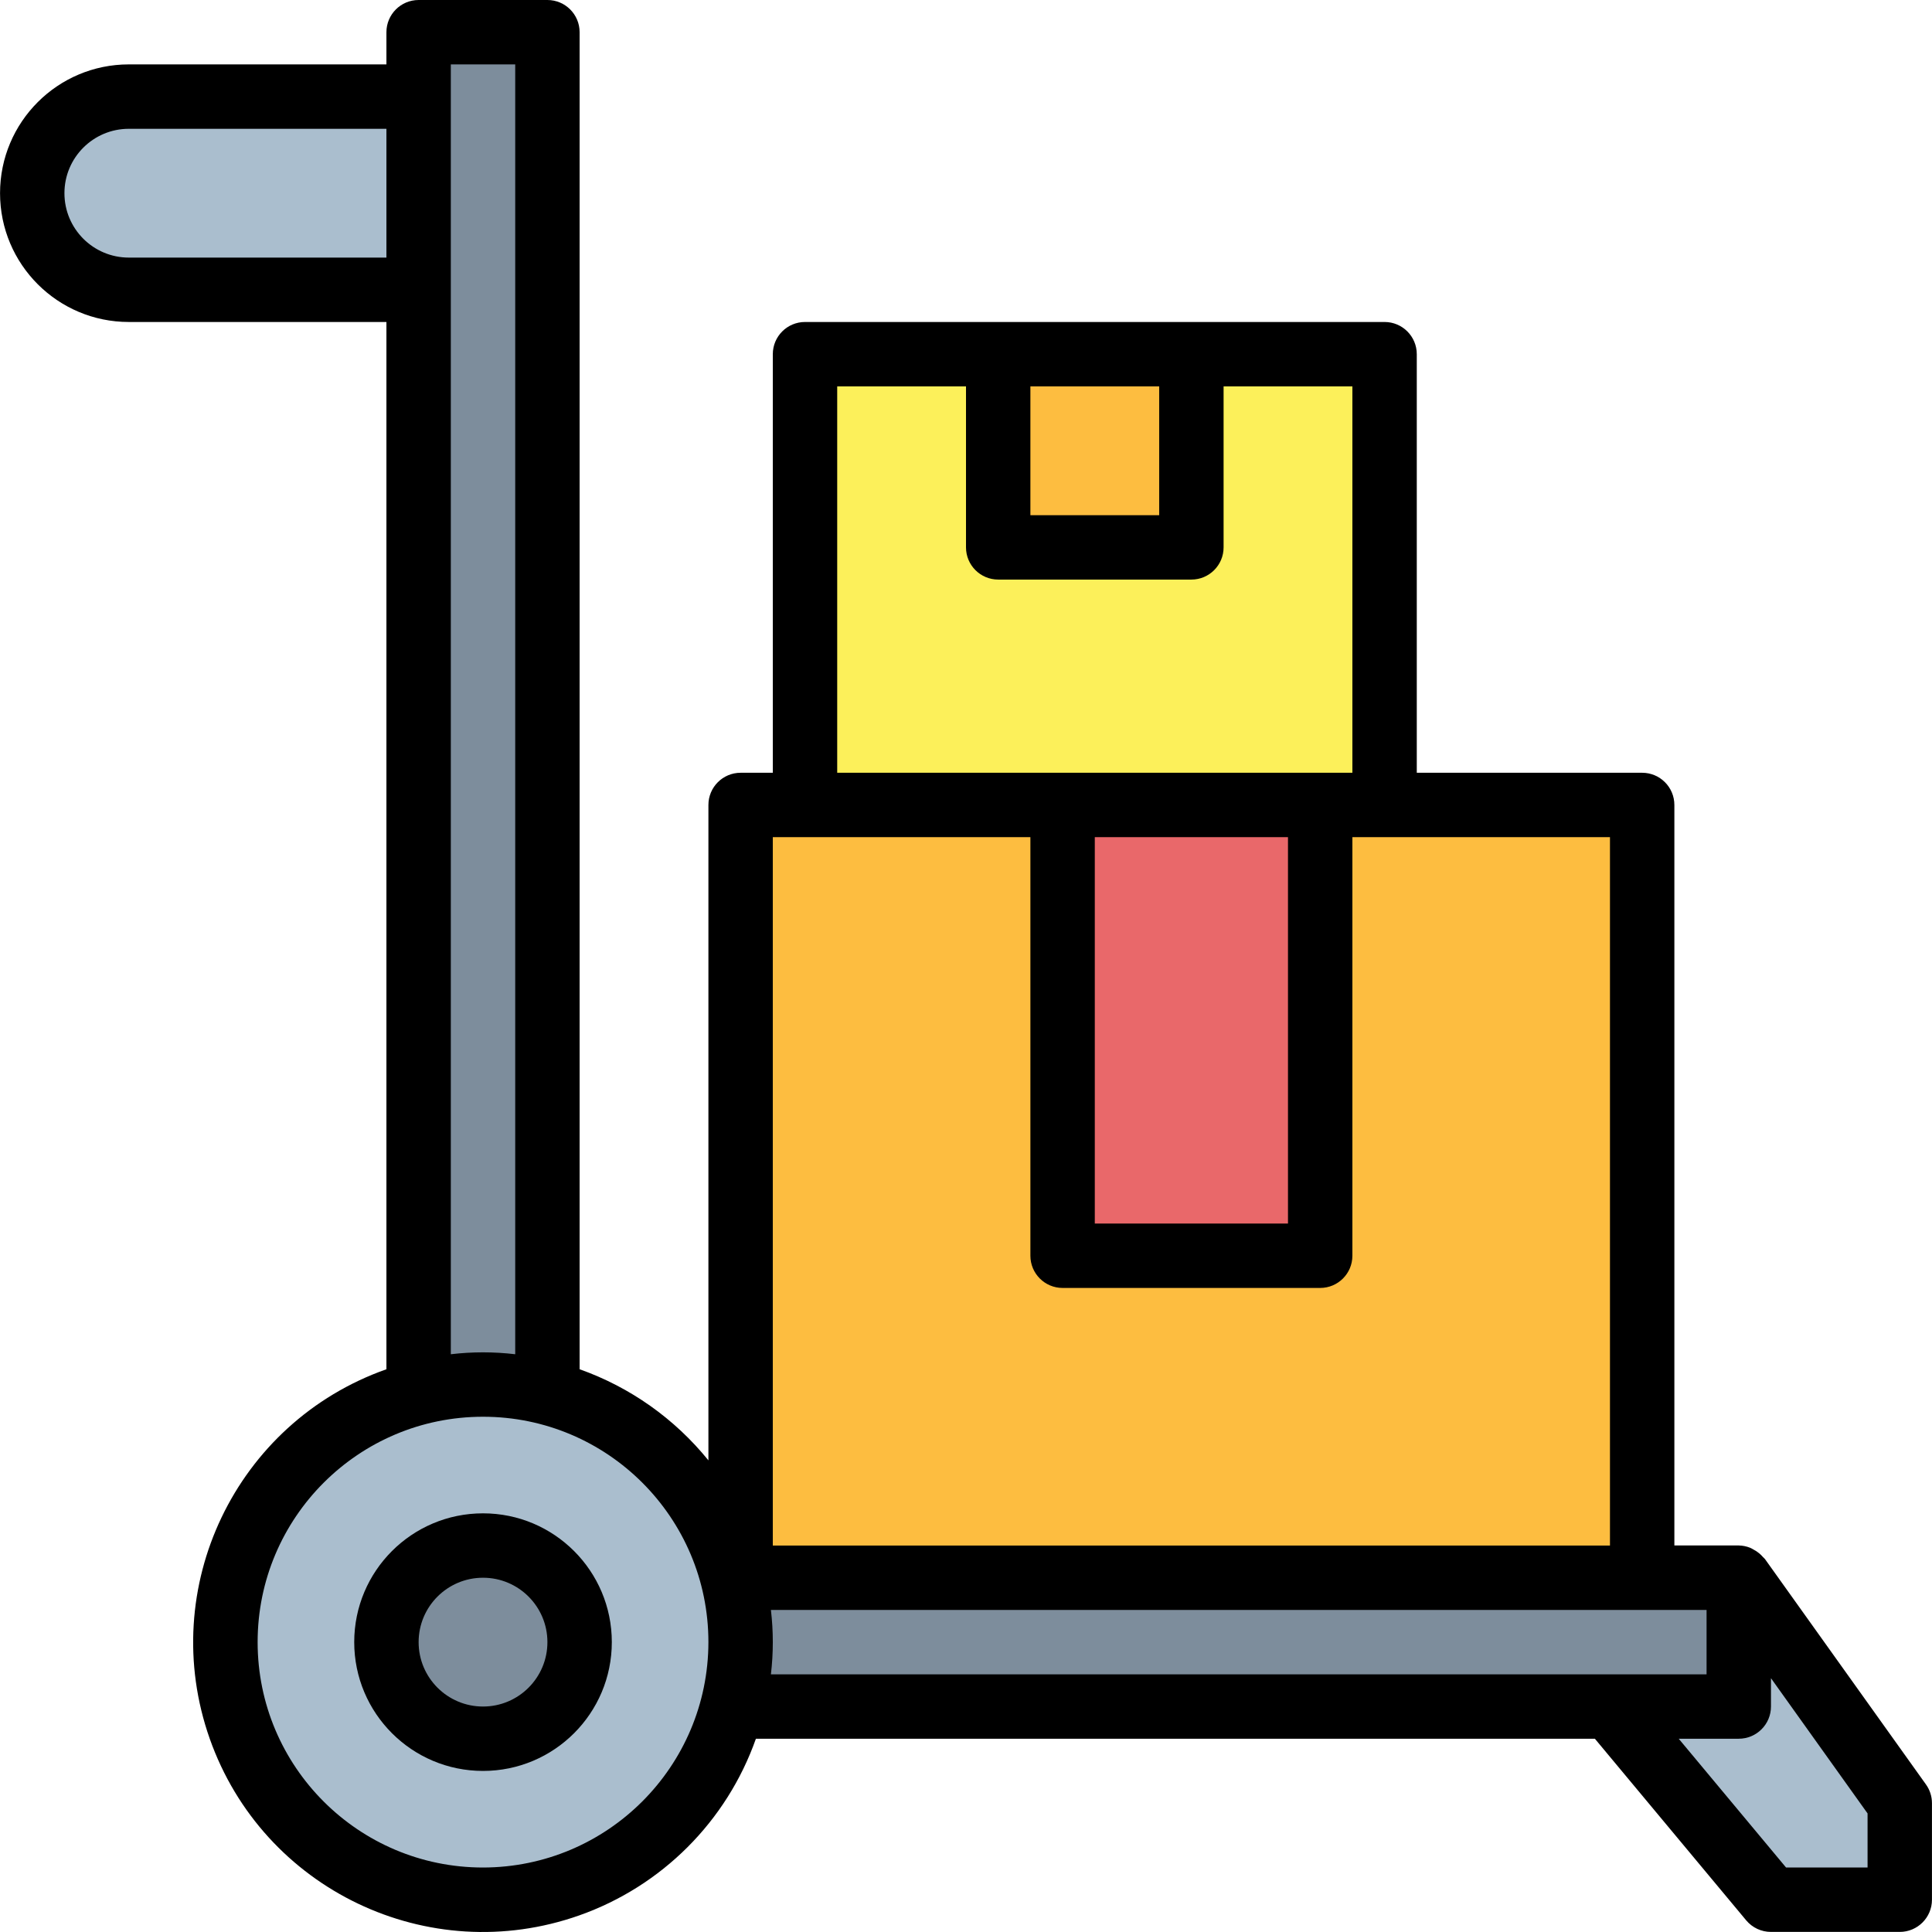
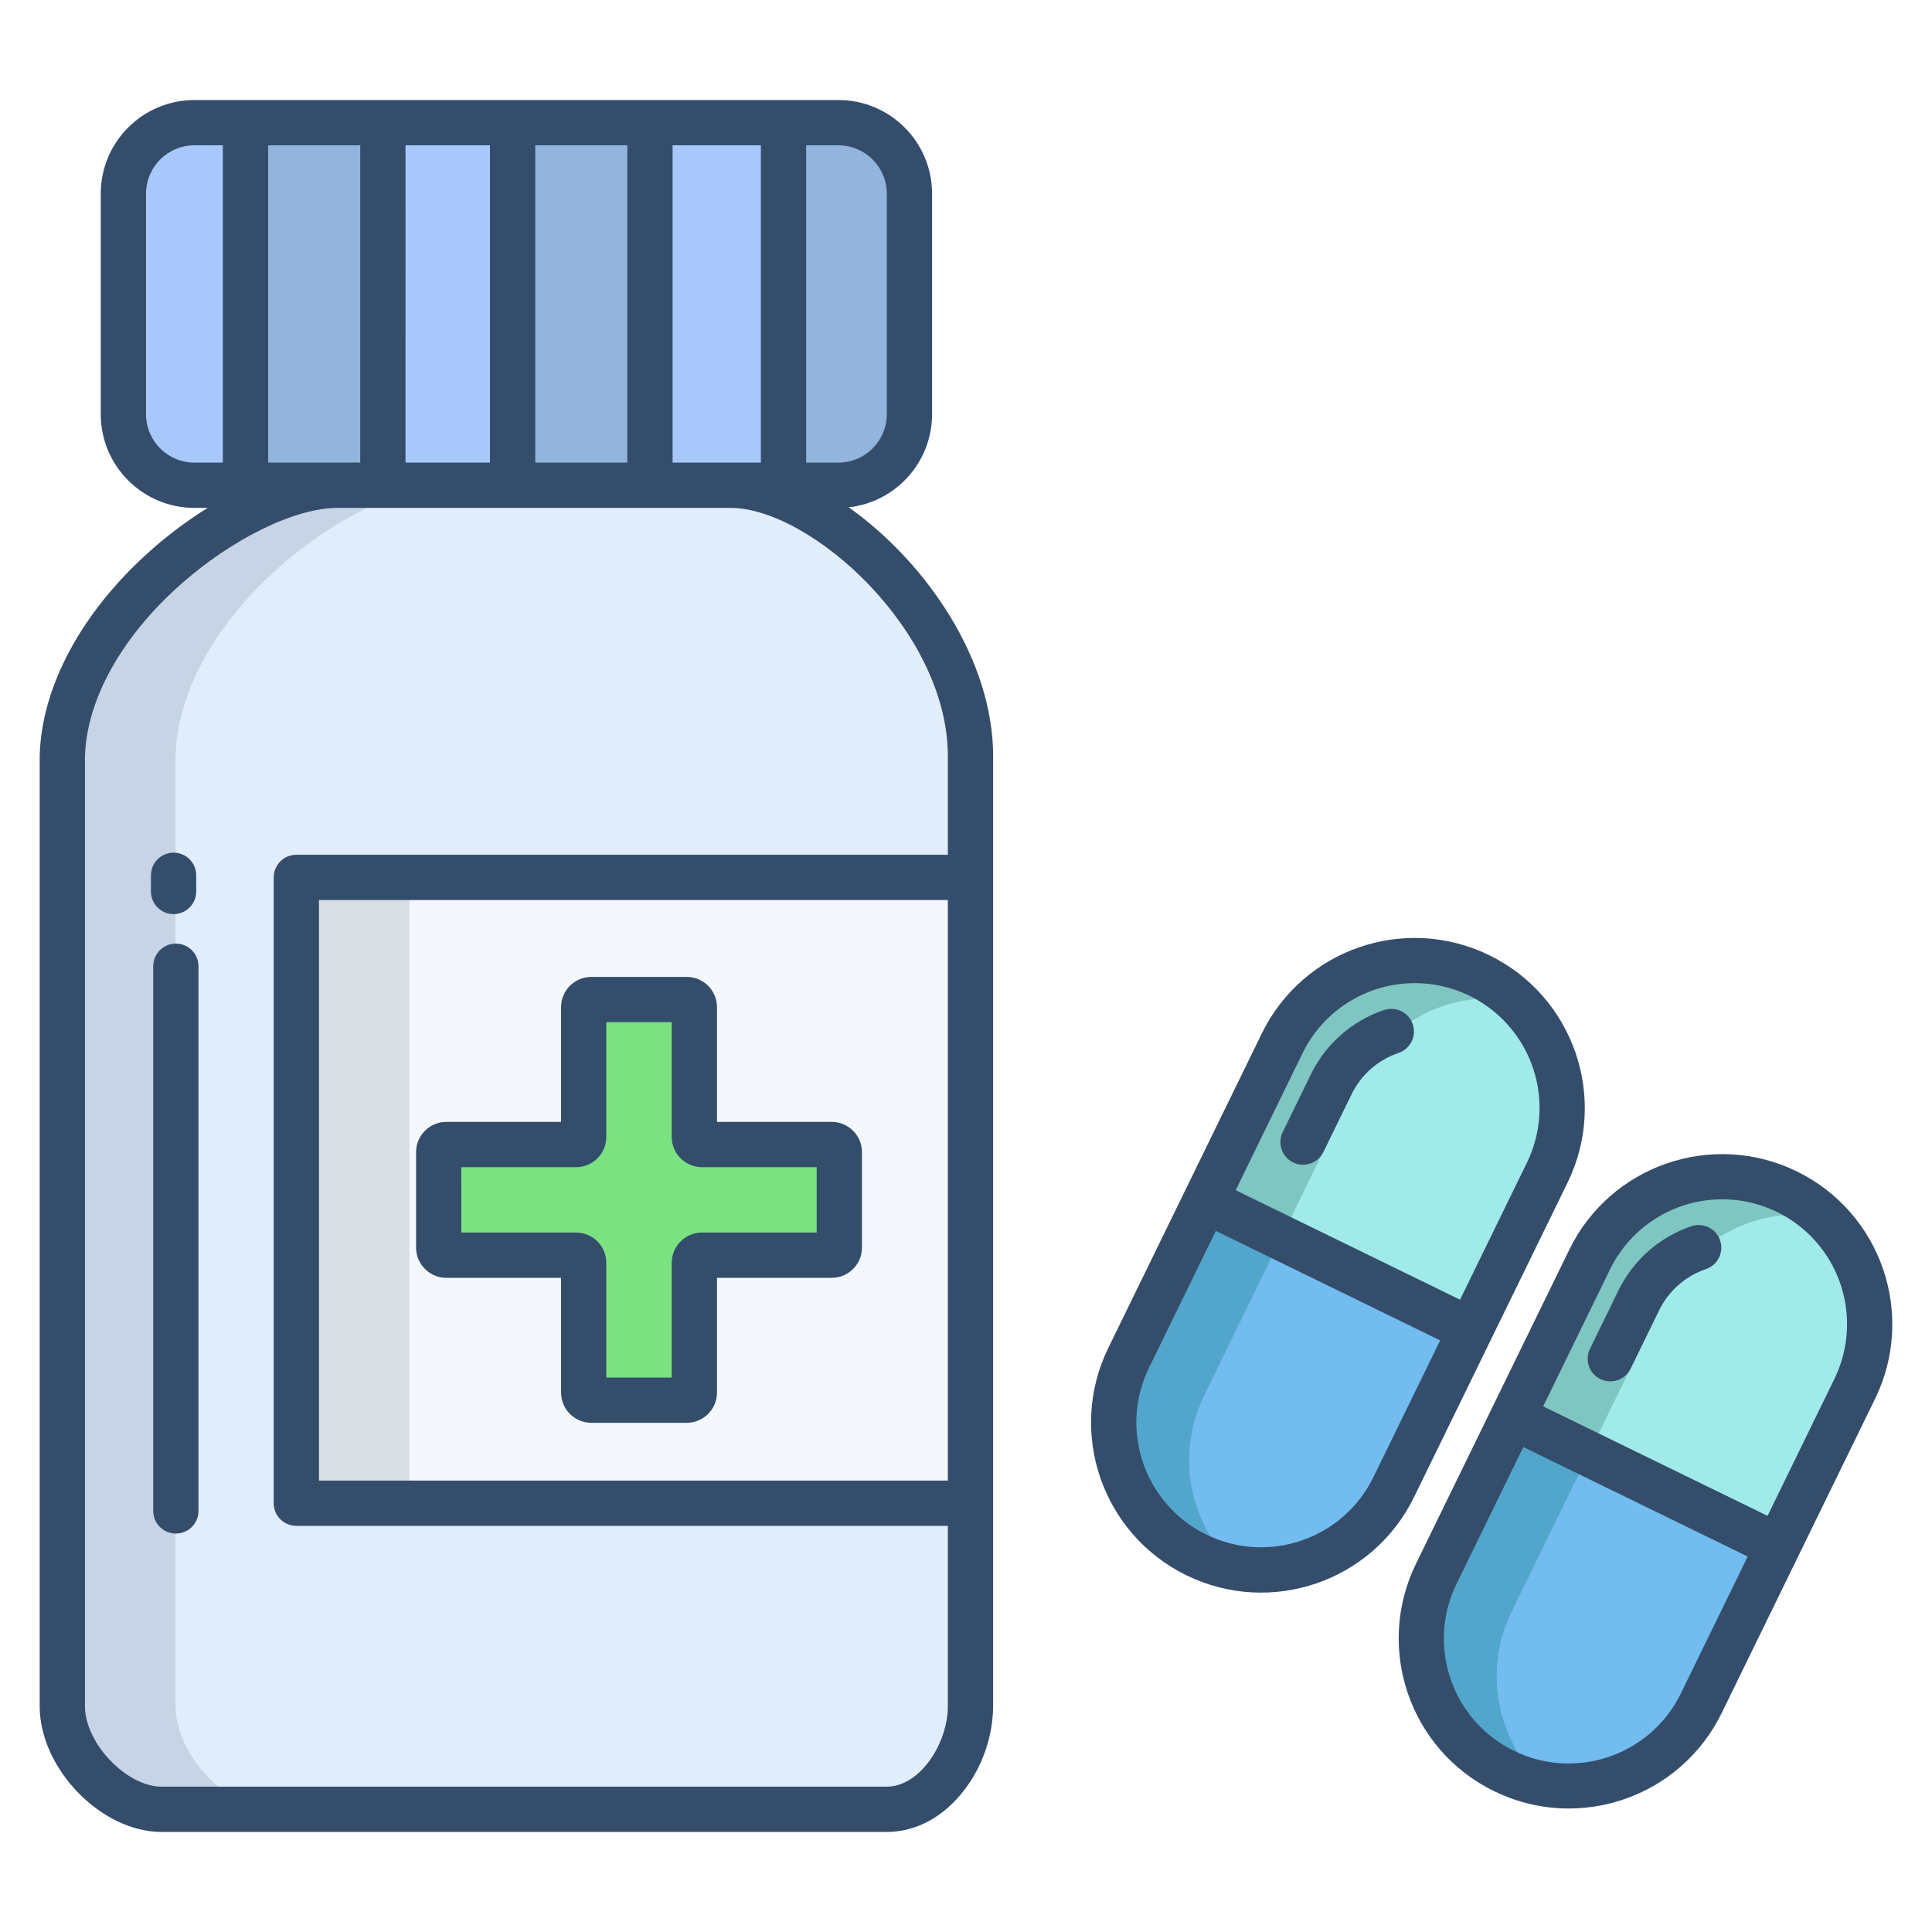
- <svg xmlns="http://www.w3.org/2000/svg" version="1.1" id="Capa_1" x="0px" y="0px" viewBox="0 0 480.02 480.02" style="enable-background:new 0 0 480.02 480.02;" xml:space="preserve" width="512px" height="512px">
-   <g>
-     <path style="fill:#FCF05A;" d="M200.01,88h144v112h-144V88z" data-original="#FCF05A" />
-     <g>
-       <path style="fill:#FDBD40;" d="M184.01,200h224v192h-224V200z" data-original="#FDBD40" />
-       <path style="fill:#FDBD40;" d="M248.01,88h48v48h-48V88z" data-original="#FDBD40" />
-     </g>
-     <g>
-       <path style="fill:#7D8D9C;" d="M104.01,8h32v376h-32V8z" data-original="#7D8D9C" />
-       <path style="fill:#7D8D9C;" d="M160.01,392h272v32h-272V392z" data-original="#7D8D9C" />
-     </g>
-     <g>
-       <path style="fill:#AABECE;" d="M432.01,392l40,56v24h-32l-40-48h32V392z" data-original="#AABECE" />
-       <path style="fill:#AABECE;" d="M32.01,24h72l0,0v48l0,0h-72c-13.255,0-24-10.745-24-24S18.755,24,32.01,24z" data-original="#AABECE" />
-     </g>
-     <path style="fill:#E9686A;" d="M264.01,200h64v112h-64V200z" data-original="#E9686A" />
-     <circle style="fill:#AABECE;" cx="120.01" cy="408" r="64" data-original="#AABECE" />
-     <circle style="fill:#7D8D9C;" cx="120.01" cy="408" r="24" data-original="#7D8D9C" />
-     <path d="M120.01,376c-17.673,0-32,14.327-32,32s14.327,32,32,32s32-14.327,32-32S137.683,376,120.01,376z M120.01,424  c-8.837,0-16-7.163-16-16s7.163-16,16-16s16,7.163,16,16S128.847,424,120.01,424z" data-original="#000000" class="active-path" style="fill:#000000" />
-     <path d="M438.514,387.352c-0.166-0.188-0.342-0.367-0.528-0.536c-0.247-0.286-0.514-0.553-0.8-0.8  c-0.466-0.398-0.976-0.742-1.52-1.024c-0.277-0.17-0.566-0.32-0.864-0.448c-0.887-0.351-1.83-0.541-2.784-0.56H416.01V200  c0-4.418-3.582-8-8-8h-56V88c0-4.418-3.582-8-8-8h-144c-4.418,0-8,3.582-8,8v104h-8c-4.418,0-8,3.582-8,8v162.84  c-8.375-10.353-19.45-18.189-32-22.64V8c0-4.418-3.582-8-8-8h-32c-4.418,0-8,3.582-8,8v8h-64c-17.673,0-32,14.327-32,32  s14.327,32,32,32h64v260.2c-37.472,13.228-57.125,54.328-43.897,91.8s54.328,57.125,91.8,43.897  c20.517-7.243,36.654-23.38,43.897-43.897h208.448l37.6,45.128c1.523,1.823,3.777,2.875,6.152,2.872h32c4.418,0,8-3.582,8-8v-24  c0.001-1.668-0.522-3.294-1.496-4.648L438.514,387.352z M288.01,96v32h-32V96H288.01z M208.01,96h32v40c0,4.418,3.582,8,8,8h48  c4.418,0,8-3.582,8-8V96h32v96h-128V96z M272.01,208h48v96h-48V208z M192.01,208h64v104c0,4.418,3.582,8,8,8h64c4.418,0,8-3.582,8-8  V208h64v176h-208V208z M32.01,64c-8.837,0-16-7.163-16-16s7.163-16,16-16h64v32H32.01z M112.01,16h16v320.472  c-5.315-0.63-10.685-0.63-16,0V16z M120.01,464c-30.928,0-56-25.072-56-56s25.072-56,56-56s56,25.072,56,56  C175.97,438.911,150.922,463.96,120.01,464z M191.538,400H424.01v16H191.538C192.168,410.685,192.168,405.315,191.538,400z   M464.01,464h-20.248l-26.672-32h14.92c4.418,0,8-3.582,8-8v-7.04l24,33.6L464.01,464z" data-original="#000000" class="active-path" style="fill:#000000" />
+ <svg xmlns="http://www.w3.org/2000/svg" id="Layer_1" height="512" viewBox="0 0 512 512" width="512" data-name="Layer 1">
+   <path d="m257.19 232.53v-32.14c0-35.39-38.16-71.8-63.61-71.8h-104.14c-25.46 0-71.91 34.39-72.92 71.8v251.8c0 12.78 13.51 27.3 26.29 27.3h192.13c12.78 0 22.25-14.52 22.25-27.3v-53.82h-.01v-165.84z" fill="#e2edfc" />
+   <path d="m78.53 232.53h178.649v165.84h-178.649z" fill="#f4f8fc" />
+   <path d="m495.48 350.97a38.973 38.973 0 0 1 -3.97 17.11l-20.33 41.66-70.24-34.28 20.34-41.66a39.08 39.08 0 0 1 74.2 17.17z" fill="#a0eaea" />
+   <path d="m413.99 293.68a38.983 38.983 0 0 1 -3.97 17.12l-20.34 41.66-70.23-34.29 20.33-41.66a39.089 39.089 0 0 1 74.21 17.17z" fill="#a0eaea" />
+   <path d="m471.18 409.74-20.34 41.66a39.079 39.079 0 1 1 -70.24-34.28l20.34-41.66z" fill="#72bcef" />
+   <path d="m389.68 352.46-20.34 41.66a39.077 39.077 0 0 1 -70.23-34.29l20.34-41.66z" fill="#72bcef" />
+   <path d="m222.44 305.33v25.29a2.029 2.029 0 0 1 -2.03 2.02h-34.38a2.021 2.021 0 0 0 -2.02 2.02v34.38a2.014 2.014 0 0 1 -2.02 2.02h-25.28a2.023 2.023 0 0 1 -2.03-2.02v-34.38a2.014 2.014 0 0 0 -2.02-2.02h-34.38a2.021 2.021 0 0 1 -2.02-2.02v-25.29a2.021 2.021 0 0 1 2.02-2.02h34.38a2.014 2.014 0 0 0 2.02-2.02v-34.38a2.023 2.023 0 0 1 2.03-2.02h25.28a2.014 2.014 0 0 1 2.02 2.02v34.38a2.021 2.021 0 0 0 2.02 2.02h34.38a2.029 2.029 0 0 1 2.03 2.02z" fill="#7ae280" />
+   <path d="m241.01 51.31v58.48a18.806 18.806 0 0 1 -18.81 18.8h-14.56v-96.08h14.56a18.806 18.806 0 0 1 18.81 18.8z" fill="#92b4dd" />
+   <path d="m172.25 128.58v.01h-36.41v-.01-96.06-.01h36.41v.01z" fill="#92b4dd" />
+   <path d="m65.06 32.51v.01 96.06.01h36.4v-.01-96.06-.01z" fill="#92b4dd" />
+   <path d="m172.25 32.51v.01 96.06.01h35.39v-.01-96.06-.01z" fill="#a8c8fb" />
+   <path d="m135.84 128.58v.01h-34.38v-.01-96.06-.01h34.38v.01z" fill="#a8c8fb" />
+   <path d="m65.06 128.58v.01h-13.56a18.8 18.8 0 0 1 -18.8-18.8v-58.48a18.8 18.8 0 0 1 18.8-18.8h13.56z" fill="#a8c8fb" />
+   <path d="m46.52 452.19v-251.8c1.01-37.41 47.46-71.8 72.92-71.8h-30c-25.46 0-71.91 34.39-72.92 71.8v251.8c0 12.78 13.51 27.3 26.29 27.3h30c-12.78 0-26.29-14.52-26.29-27.3z" fill="#c6d4e5" />
+   <path d="m483.132 322.445a39.056 39.056 0 0 0 -61.852 11.355l-20.34 41.66 20.094 9.807 20.246-41.467a39.082 39.082 0 0 1 41.852-21.355z" fill="#7fc6c2" />
+   <path d="m401.638 265.165a39.072 39.072 0 0 0 -61.858 11.345l-20.33 41.66 20.093 9.81 20.237-41.47a39.094 39.094 0 0 1 41.858-21.345z" fill="#7fc6c2" />
+   <path d="m400.6 427.12 20.34-41.66-20-10-20.34 41.66a39.079 39.079 0 0 0 28.359 55.63 39.087 39.087 0 0 1 -8.359-45.63z" fill="#52a6cc" />
+   <path d="m319.11 369.83 20.34-41.66-20-10-20.34 41.66a39.069 39.069 0 0 0 28.353 55.63 39.09 39.09 0 0 1 -8.353-45.63z" fill="#52a6cc" />
+   <path d="m78.53 232.53h30v165.84h-30z" fill="#d9dee2" />
+   <g fill="#344d6b">
+     <path d="m415.41 313.431a45.078 45.078 0 1 0 -81.018-39.552l-40.674 83.321a45.078 45.078 0 0 0 20.733 60.285 45.09 45.09 0 0 0 60.285-20.735zm-70.235-34.287a33.079 33.079 0 1 1 59.452 29.023l-17.7 36.268-59.457-29.023zm18.778 112.342a33.118 33.118 0 0 1 -44.238 15.214 33.079 33.079 0 0 1 -15.215-44.237l17.706-36.263 59.452 29.023z" />
+     <path d="m366.674 267.7a33.418 33.418 0 0 0 -19.29 17.053l-7.457 15.276a6 6 0 1 0 10.783 5.271l7.457-15.275a21.5 21.5 0 0 1 12.409-10.971 6 6 0 1 0 -3.9-11.347z" />
+     <path d="m476.171 310.43a45.079 45.079 0 0 0 -60.285 20.735l-40.675 83.319a45.079 45.079 0 0 0 81.019 39.552l40.674-83.32a45.079 45.079 0 0 0 -20.733-60.286zm-30.724 138.341a33.079 33.079 0 0 1 -59.453-29.023l17.7-36.268 59.458 29.02zm40.674-83.319-17.7 36.268-59.457-29.02 17.7-36.268a33.079 33.079 0 1 1 59.452 29.023z" />
+     <path d="m448.168 324.986a33.413 33.413 0 0 0 -19.29 17.055l-7.457 15.274a6 6 0 1 0 10.779 5.265l7.458-15.276a21.493 21.493 0 0 1 12.408-10.97 6 6 0 1 0 -3.9-11.348z" />
+     <path d="m224.918 134.443a24.84 24.84 0 0 0 22.092-24.655v-58.473a24.834 24.834 0 0 0 -24.81-24.806h-170.7a24.834 24.834 0 0 0 -24.8 24.806v58.473a24.834 24.834 0 0 0 24.8 24.806h3.529a113 113 0 0 0 -15.209 11.385c-18.127 16.123-28.807 35.9-29.3 54.25v.162 251.8c0 16.5 16.3 33.3 32.292 33.3h192.13c7.854 0 15.2-3.99 20.7-11.234a37.317 37.317 0 0 0 7.55-22.069v-251.8c-.003-25.578-17.792-51.422-38.274-65.945zm-11.278-95.934h8.56a12.82 12.82 0 0 1 12.81 12.806v58.473a12.82 12.82 0 0 1 -12.81 12.806h-8.56zm-35.394 0h23.394v84.085h-23.394zm-36.4 0h24.4v84.085h-24.4zm-34.382 0h22.382v84.085h-22.386zm-36.4 0h24.4v84.085h-24.4zm-19.564 84.085a12.82 12.82 0 0 1 -12.8-12.806v-58.473a12.82 12.82 0 0 1 12.8-12.806h7.554v84.085zm199.689 269.774h-166.661v-153.842h166.661zm0-165.842h-172.661a6 6 0 0 0 -6 6v165.842a6 6 0 0 0 6 6h172.661v47.82c0 9.648-7.247 21.3-16.247 21.3h-192.133c-9.293 0-20.292-11.548-20.292-21.3v-251.712c.436-15.035 9.646-31.625 25.28-45.531 13.685-12.173 30.419-20.351 41.64-20.351h104.14c21.159 0 57.612 32.513 57.612 65.8z" />
+     <path d="m118.28 338.638h30.405v30.4a8.03 8.03 0 0 0 8.022 8.022h25.281a8.031 8.031 0 0 0 8.023-8.022v-30.4h30.4a8.032 8.032 0 0 0 8.023-8.023v-25.281a8.032 8.032 0 0 0 -8.023-8.022h-30.4v-30.4a8.032 8.032 0 0 0 -8.023-8.023h-25.281a8.031 8.031 0 0 0 -8.022 8.023v30.4h-30.4a8.031 8.031 0 0 0 -8.022 8.022v25.281a8.031 8.031 0 0 0 8.017 8.023zm3.978-29.326h30.4a8.032 8.032 0 0 0 8.023-8.022v-30.405h17.326v30.405a8.031 8.031 0 0 0 8.022 8.022h30.405v17.326h-30.4a8.03 8.03 0 0 0 -8.022 8.022v30.4h-17.327v-30.4a8.031 8.031 0 0 0 -8.023-8.022h-30.4z" />
+     <path d="m46.605 250.063a6 6 0 0 0 -6 6v144.348a6 6 0 0 0 12 0v-144.348a6 6 0 0 0 -6-6z" />
+     <path d="m46 242.252a6 6 0 0 0 6-6v-4.289a6 6 0 1 0 -12 0v4.289a6 6 0 0 0 6 6z" />
  </g>
</svg>
